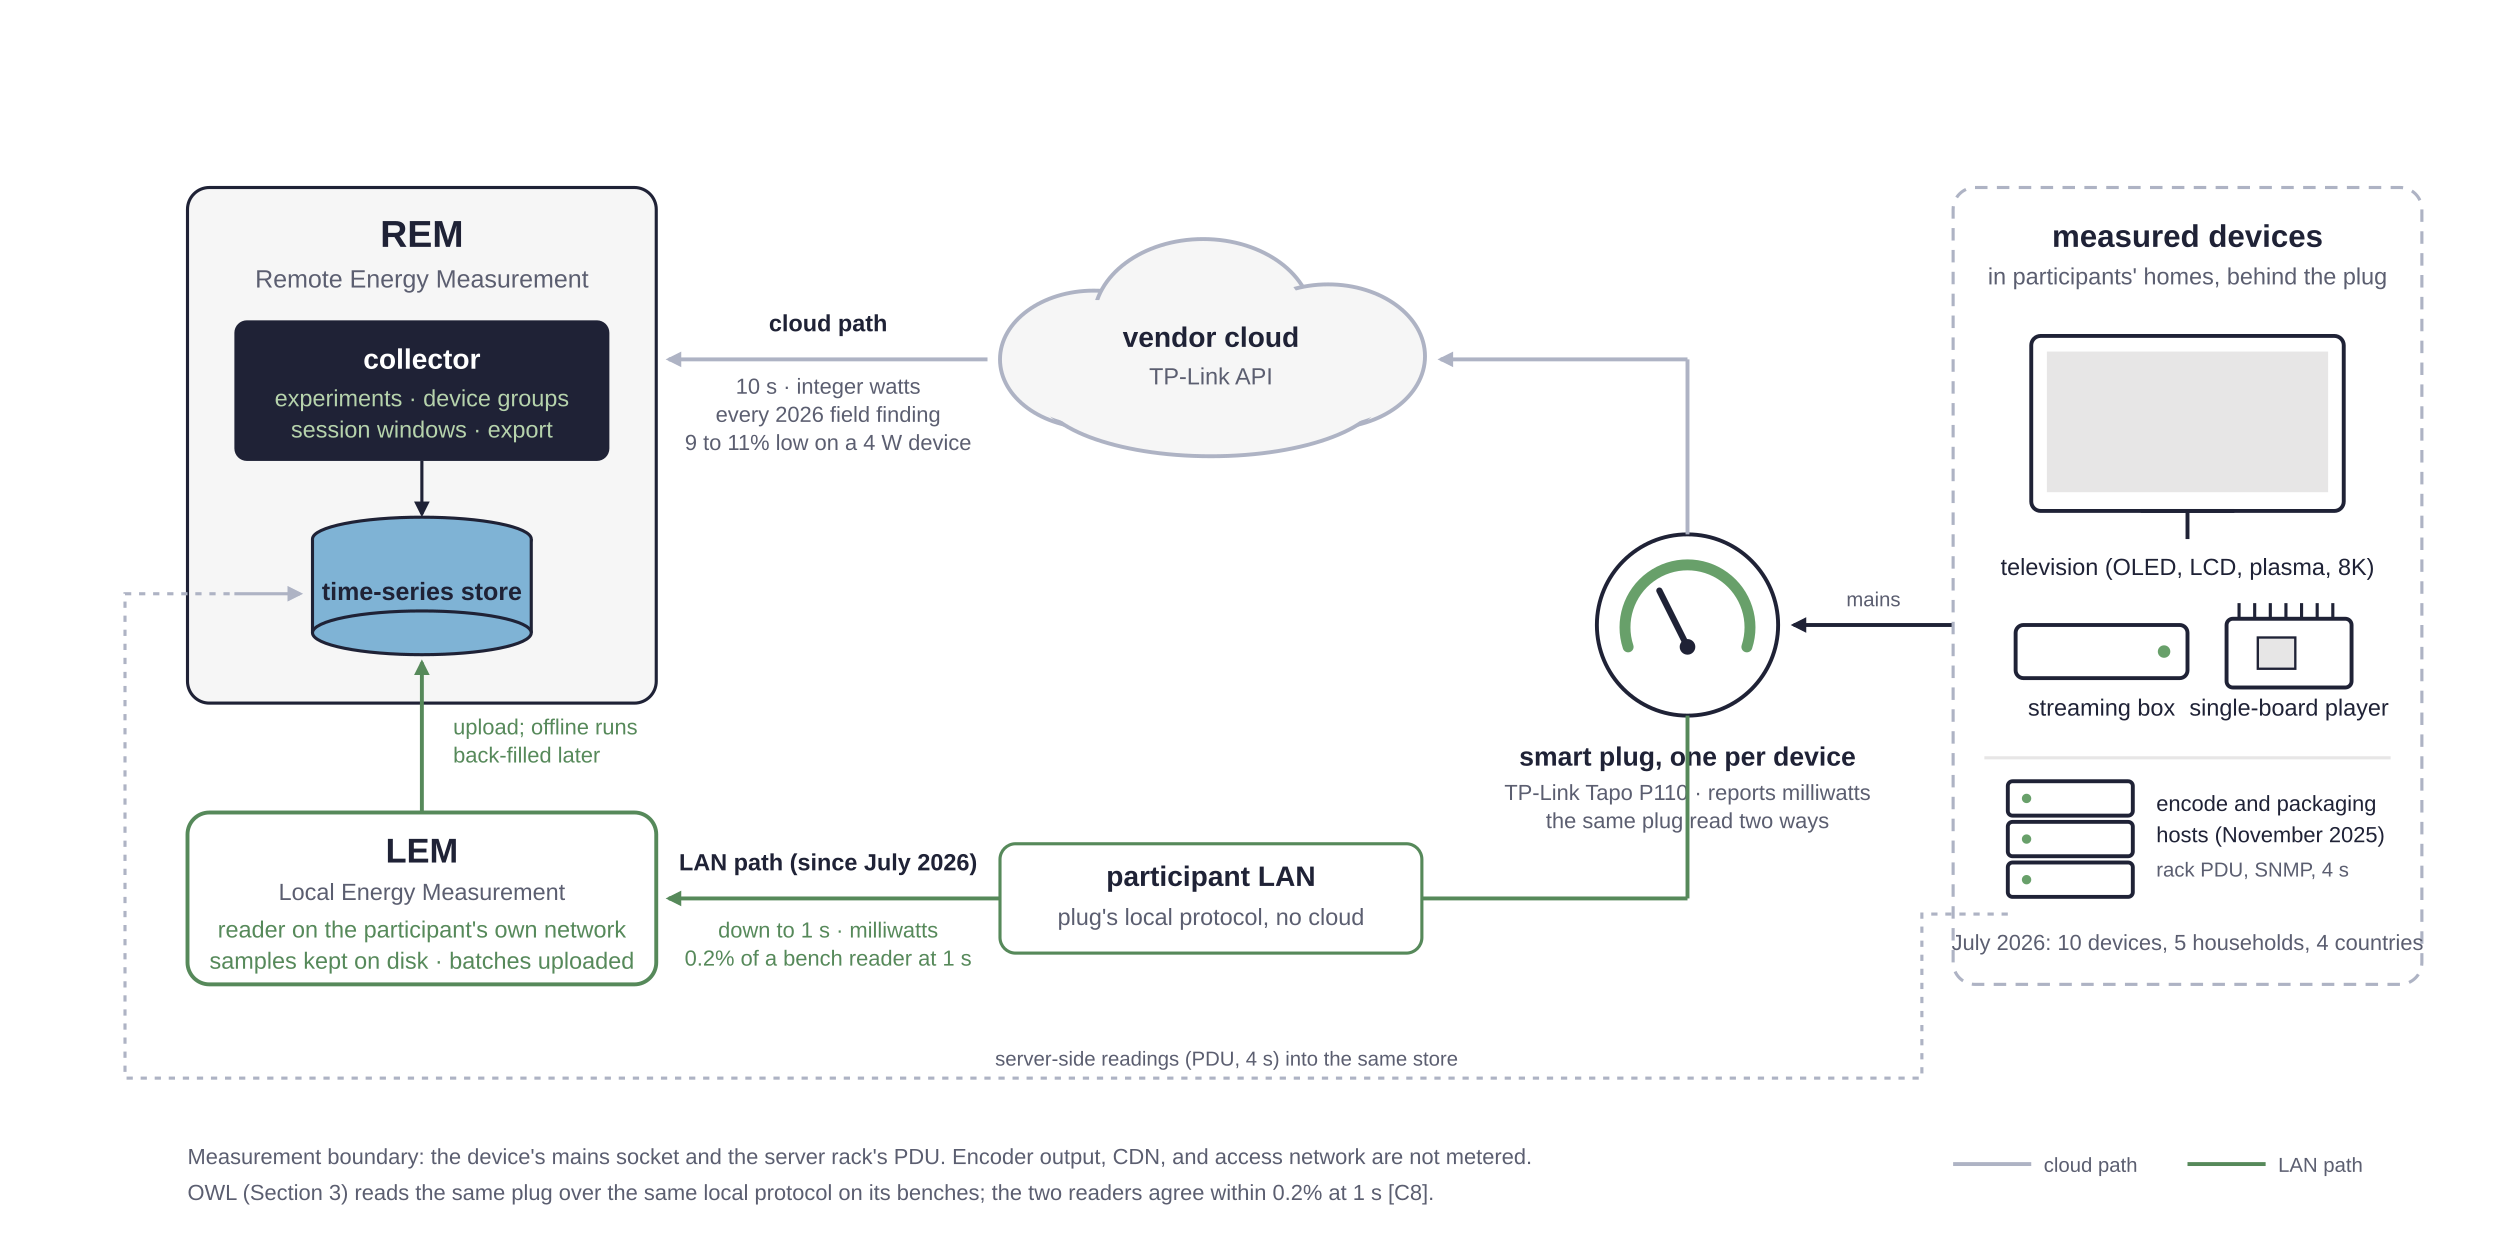
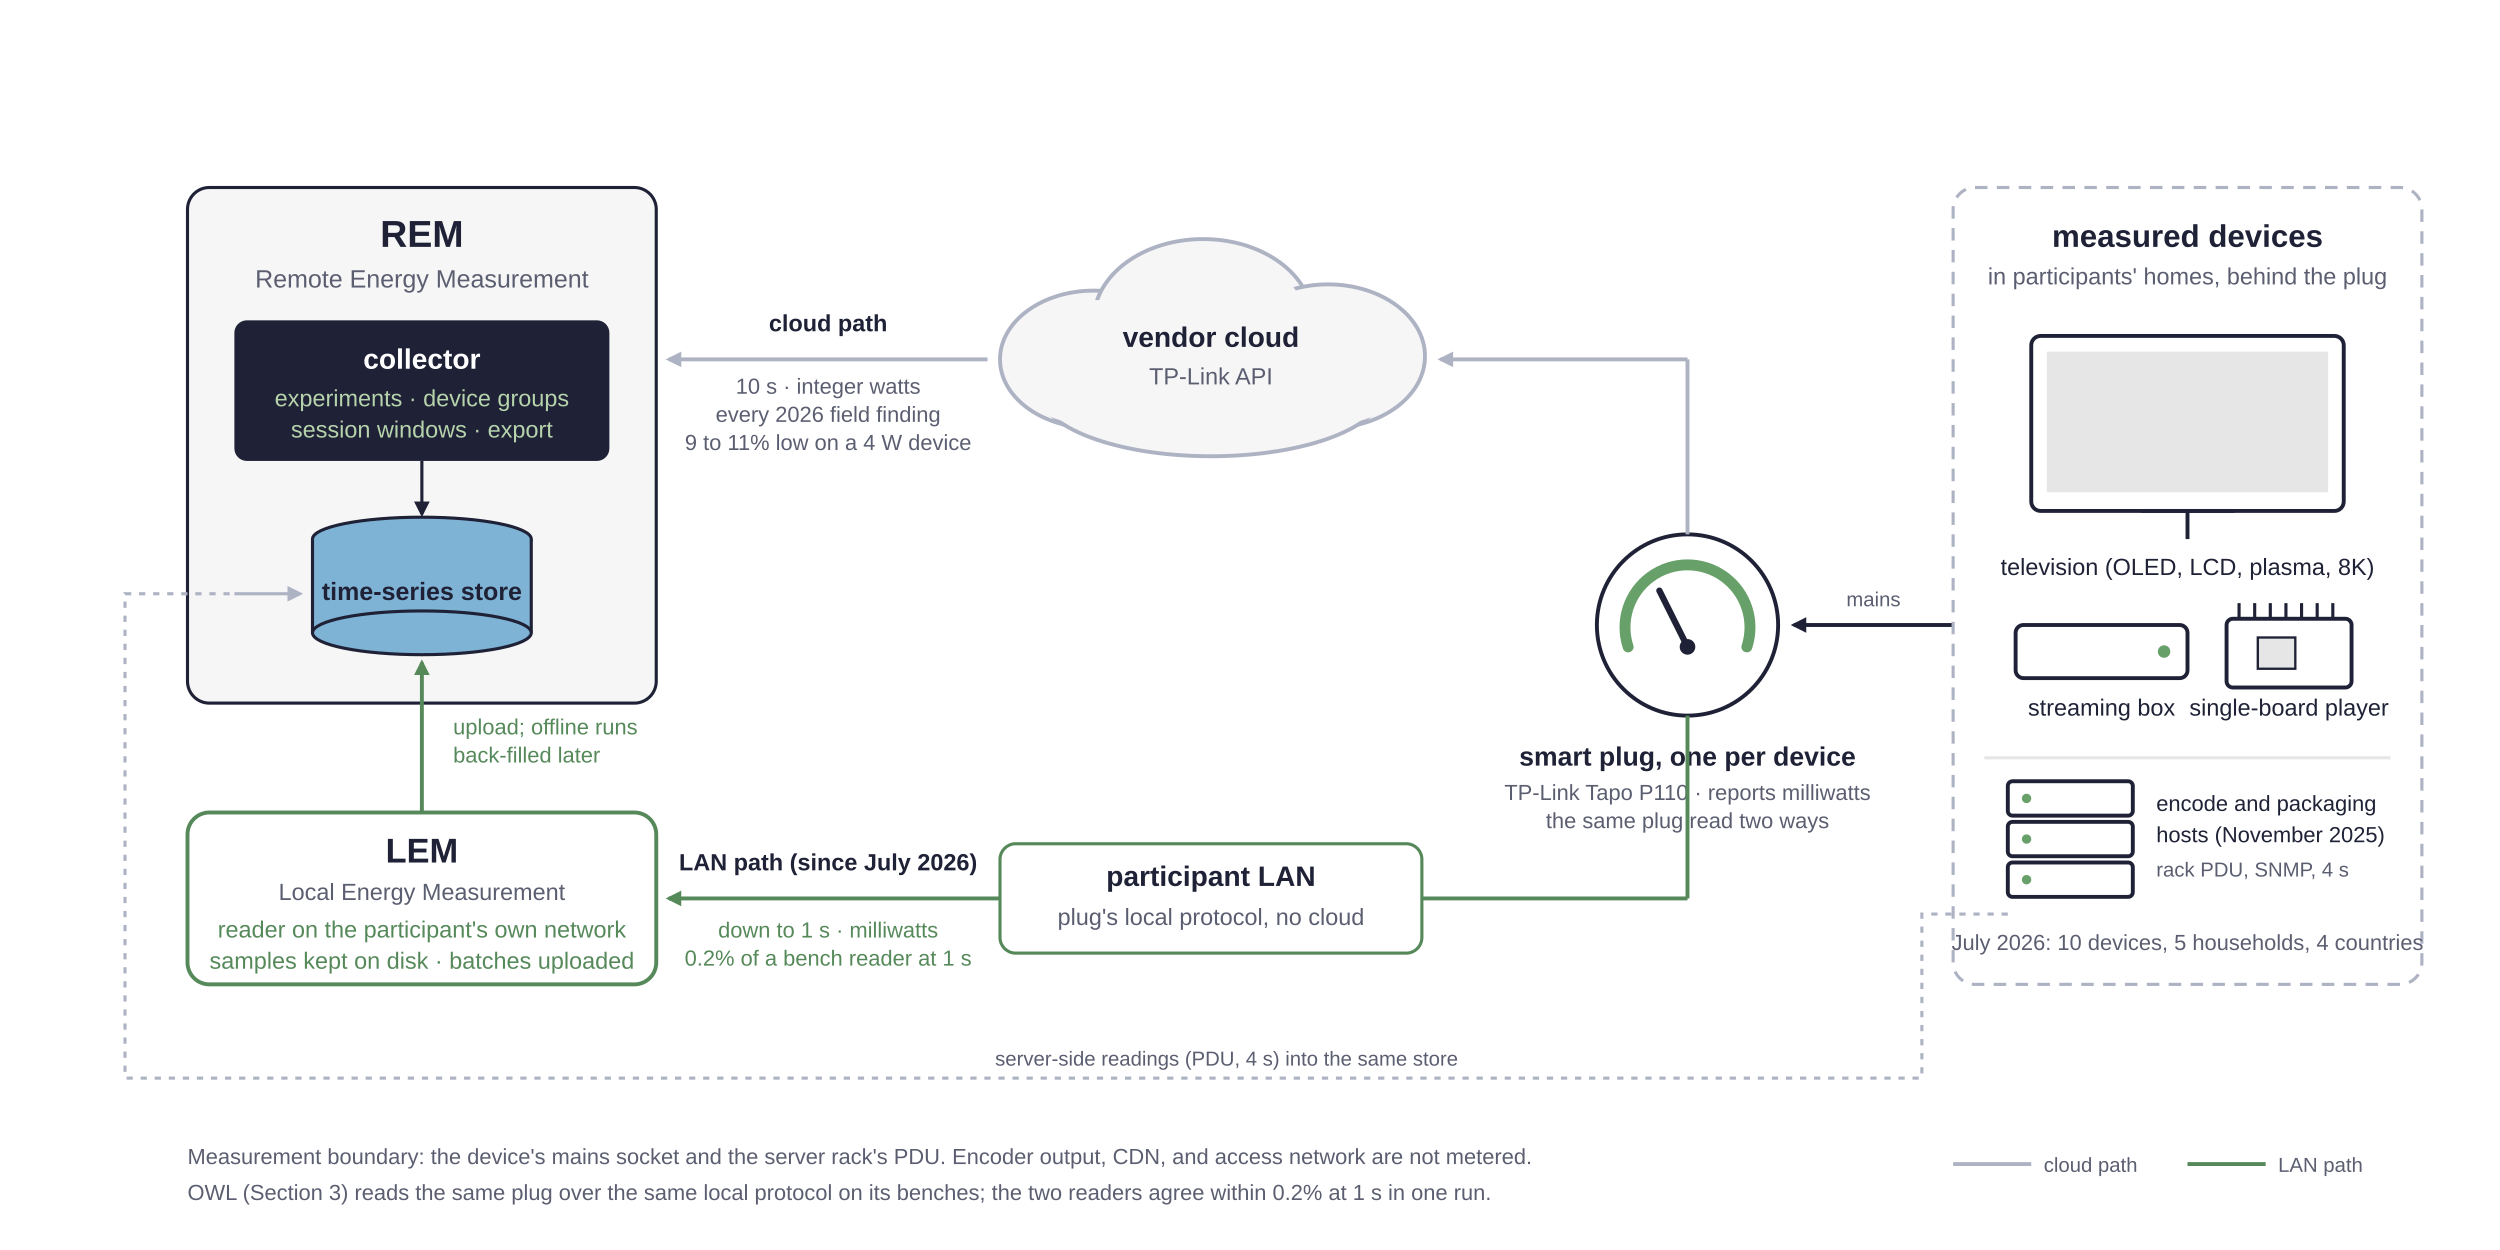
<svg xmlns="http://www.w3.org/2000/svg" viewBox="0 0 1600 800" width="1600" height="800" font-family="Arial, Helvetica, Liberation Sans, sans-serif">
  <defs>
    <marker id="navyArrow" markerWidth="10" markerHeight="10" refX="8" refY="5" orient="auto" markerUnits="userSpaceOnUse">
      <path d="M0,0 L10,5 L0,10 z" fill="#1f2236" />
    </marker>
    <marker id="greenArrow" markerWidth="10" markerHeight="10" refX="8" refY="5" orient="auto" markerUnits="userSpaceOnUse">
      <path d="M0,0 L10,5 L0,10 z" fill="#56895a" />
    </marker>
    <marker id="greyArrow" markerWidth="10" markerHeight="10" refX="8" refY="5" orient="auto" markerUnits="userSpaceOnUse">
      <path d="M0,0 L10,5 L0,10 z" fill="#aeb3c4" />
    </marker>
  </defs>
  <rect width="1600" height="800" fill="#ffffff" />
  <rect x="120" y="120" width="300" height="330" rx="14" fill="#f6f6f6" stroke="#1f2236" stroke-width="2" />
  <text x="270" y="158" text-anchor="middle" font-size="24" font-weight="bold" fill="#1f2236">REM</text>
  <text x="270" y="184" text-anchor="middle" font-size="16" fill="#5b5e70">Remote Energy Measurement</text>
  <rect x="150" y="205" width="240" height="90" rx="8" fill="#1f2236" />
  <text x="270" y="236" text-anchor="middle" font-size="18" font-weight="bold" fill="#ffffff">collector</text>
  <text x="270" y="260" text-anchor="middle" font-size="15" fill="#b6d3ac">experiments · device groups</text>
  <text x="270" y="280" text-anchor="middle" font-size="15" fill="#b6d3ac">session windows · export</text>
  <g>
    <ellipse cx="270" cy="345" rx="70" ry="14" fill="#7fb3d5" stroke="#1f2236" stroke-width="2" />
    <rect x="200" y="345" width="140" height="60" fill="#7fb3d5" stroke="none" />
    <line x1="200" y1="345" x2="200" y2="405" stroke="#1f2236" stroke-width="2" />
    <line x1="340" y1="345" x2="340" y2="405" stroke="#1f2236" stroke-width="2" />
    <ellipse cx="270" cy="405" rx="70" ry="14" fill="#7fb3d5" stroke="#1f2236" stroke-width="2" />
    <text x="270" y="384" text-anchor="middle" font-size="16" font-weight="bold" fill="#1f2236">time-series store</text>
  </g>
  <line x1="270" y1="295" x2="270" y2="329" stroke="#1f2236" stroke-width="2" marker-end="url(#navyArrow)" />
  <rect x="120" y="520" width="300" height="110" rx="14" fill="#ffffff" stroke="#56895a" stroke-width="2.5" />
  <text x="270" y="552" text-anchor="middle" font-size="22" font-weight="bold" fill="#1f2236">LEM</text>
  <text x="270" y="576" text-anchor="middle" font-size="15" fill="#5b5e70">Local Energy Measurement</text>
  <text x="270" y="600" text-anchor="middle" font-size="15" fill="#56895a">reader on the participant's own network</text>
  <text x="270" y="620" text-anchor="middle" font-size="15" fill="#56895a">samples kept on disk · batches uploaded</text>
  <line x1="270" y1="520" x2="270" y2="424" stroke="#56895a" stroke-width="2.5" marker-end="url(#greenArrow)" />
  <text x="290" y="470" font-size="14" fill="#56895a">upload; offline runs</text>
  <text x="290" y="488" font-size="14" fill="#56895a">back-filled later</text>
  <g fill="#f6f6f6" stroke="#aeb3c4" stroke-width="2.5">
    <ellipse cx="700" cy="230" rx="60" ry="44" />
    <ellipse cx="770" cy="205" rx="70" ry="52" />
    <ellipse cx="850" cy="228" rx="62" ry="46" />
    <ellipse cx="775" cy="250" rx="110" ry="42" />
  </g>
  <g fill="#f6f6f6" stroke="none">
    <ellipse cx="700" cy="232" rx="56" ry="40" />
    <ellipse cx="770" cy="207" rx="66" ry="48" />
    <ellipse cx="850" cy="230" rx="58" ry="42" />
    <ellipse cx="775" cy="250" rx="106" ry="38" />
  </g>
  <text x="775" y="222" text-anchor="middle" font-size="18" font-weight="bold" fill="#1f2236">vendor cloud</text>
  <text x="775" y="246" text-anchor="middle" font-size="15" fill="#5b5e70">TP-Link API</text>
  <line x1="1080" y1="230" x2="922" y2="230" stroke="#aeb3c4" stroke-width="2.5" marker-end="url(#greyArrow)" />
  <line x1="632" y1="230" x2="428" y2="230" stroke="#aeb3c4" stroke-width="2.5" marker-end="url(#greyArrow)" />
  <text x="530" y="212" text-anchor="middle" font-size="15" font-weight="bold" fill="#1f2236">cloud path</text>
  <text x="530" y="252" text-anchor="middle" font-size="14" fill="#5b5e70">10 s · integer watts</text>
  <text x="530" y="270" text-anchor="middle" font-size="14" fill="#5b5e70">every 2026 field finding</text>
  <text x="530" y="288" text-anchor="middle" font-size="14" fill="#5b5e70">9 to 11% low on a 4 W device</text>
  <line x1="1080" y1="575" x2="428" y2="575" stroke="#56895a" stroke-width="2.5" marker-end="url(#greenArrow)" />
  <rect x="640" y="540" width="270" height="70" rx="10" fill="#ffffff" stroke="#56895a" stroke-width="2" />
  <text x="775" y="567" text-anchor="middle" font-size="18" font-weight="bold" fill="#1f2236">participant LAN</text>
  <text x="775" y="592" text-anchor="middle" font-size="15" fill="#5b5e70">plug's local protocol, no cloud</text>
  <text x="530" y="557" text-anchor="middle" font-size="15" font-weight="bold" fill="#1f2236">LAN path (since July 2026)</text>
  <text x="530" y="600" text-anchor="middle" font-size="14" fill="#56895a">down to 1 s · milliwatts</text>
  <text x="530" y="618" text-anchor="middle" font-size="14" fill="#56895a">0.2% of a bench reader at 1 s</text>
  <g transform="translate(1080,400)">
    <circle cx="0" cy="0" r="58" fill="#ffffff" stroke="#1f2236" stroke-width="2.5" />
    <path d="M-38,14 A40,40 0 1,1 38,14" fill="none" stroke="#68a06a" stroke-width="7" stroke-linecap="round" />
    <line x1="0" y1="14" x2="-18" y2="-22" stroke="#1f2236" stroke-width="4" stroke-linecap="round" />
    <circle cx="0" cy="14" r="5" fill="#1f2236" />
  </g>
  <text x="1080" y="490" text-anchor="middle" font-size="17" font-weight="bold" fill="#1f2236">smart plug, one per device</text>
  <text x="1080" y="512" text-anchor="middle" font-size="14" fill="#5b5e70">TP-Link Tapo P110 · reports milliwatts</text>
  <text x="1080" y="530" text-anchor="middle" font-size="14" fill="#5b5e70">the same plug read two ways</text>
  <path d="M1080,342 L1080,230" fill="none" stroke="#aeb3c4" stroke-width="2.5" />
  <path d="M1080,458 L1080,575" fill="none" stroke="#56895a" stroke-width="2.5" />
  <line x1="1250" y1="400" x2="1148" y2="400" stroke="#1f2236" stroke-width="2.5" marker-end="url(#navyArrow)" />
  <text x="1199" y="388" text-anchor="middle" font-size="13" fill="#5b5e70">mains</text>
  <rect x="1250" y="120" width="300" height="510" rx="14" fill="#ffffff" stroke="#aeb3c4" stroke-width="2" stroke-dasharray="8 6" />
  <text x="1400" y="158" text-anchor="middle" font-size="20" font-weight="bold" fill="#1f2236">measured devices</text>
  <text x="1400" y="182" text-anchor="middle" font-size="15" fill="#5b5e70">in participants' homes, behind the plug</text>
  <rect x="1300" y="215" width="200" height="112" rx="6" fill="#ffffff" stroke="#1f2236" stroke-width="2.5" />
  <rect x="1310" y="225" width="180" height="90" fill="#e7e6e6" />
  <line x1="1370" y1="327" x2="1430" y2="327" stroke="#1f2236" stroke-width="2.5" />
  <line x1="1400" y1="327" x2="1400" y2="345" stroke="#1f2236" stroke-width="2.5" />
  <text x="1400" y="368" text-anchor="middle" font-size="15" fill="#1f2236">television (OLED, LCD, plasma, 8K)</text>
  <rect x="1290" y="400" width="110" height="34" rx="5" fill="#ffffff" stroke="#1f2236" stroke-width="2.5" />
  <circle cx="1385" cy="417" r="4" fill="#68a06a" />
  <text x="1345" y="458" text-anchor="middle" font-size="15" fill="#1f2236">streaming box</text>
  <rect x="1425" y="396" width="80" height="44" rx="4" fill="#ffffff" stroke="#1f2236" stroke-width="2.5" />
  <g stroke="#1f2236" stroke-width="2">
    <line x1="1433" y1="396" x2="1433" y2="386" />
    <line x1="1443" y1="396" x2="1443" y2="386" />
    <line x1="1453" y1="396" x2="1453" y2="386" />
    <line x1="1463" y1="396" x2="1463" y2="386" />
    <line x1="1473" y1="396" x2="1473" y2="386" />
    <line x1="1483" y1="396" x2="1483" y2="386" />
    <line x1="1493" y1="396" x2="1493" y2="386" />
  </g>
  <rect x="1445" y="408" width="24" height="20" fill="#e7e6e6" stroke="#1f2236" stroke-width="1.5" />
  <text x="1465" y="458" text-anchor="middle" font-size="15" fill="#1f2236">single-board player</text>
  <line x1="1270" y1="485" x2="1530" y2="485" stroke="#e7e6e6" stroke-width="2" />
  <g fill="#ffffff" stroke="#1f2236" stroke-width="2.5">
    <rect x="1285" y="500" width="80" height="22" rx="3" />
    <rect x="1285" y="526" width="80" height="22" rx="3" />
    <rect x="1285" y="552" width="80" height="22" rx="3" />
  </g>
  <g fill="#68a06a">
    <circle cx="1297" cy="511" r="3" />
    <circle cx="1297" cy="537" r="3" />
    <circle cx="1297" cy="563" r="3" />
  </g>
  <text x="1380" y="519" font-size="14" fill="#1f2236">encode and packaging</text>
  <text x="1380" y="539" font-size="14" fill="#1f2236">hosts (November 2025)</text>
  <text x="1380" y="561" font-size="13" fill="#5b5e70">rack PDU, SNMP, 4 s</text>
  <text x="1400" y="608" text-anchor="middle" font-size="14" fill="#5b5e70">July 2026: 10 devices, 5 households, 4 countries</text>
  <path d="M1285,585 L1230,585 L1230,690 L80,690 L80,380 L150,380" fill="none" stroke="#aeb3c4" stroke-width="2" stroke-dasharray="4 5" />
  <path d="M150,380 L192,380" fill="none" stroke="#aeb3c4" stroke-width="2" marker-end="url(#greyArrow)" />
  <text x="785" y="682" text-anchor="middle" font-size="13" fill="#5b5e70">server-side readings (PDU, 4 s) into the same store</text>
  <text x="120" y="745" font-size="14" fill="#5b5e70">Measurement boundary: the device's mains socket and the server rack's PDU. Encoder output, CDN, and access network are not metered.</text>
-   <text x="120" y="768" font-size="14" fill="#5b5e70">OWL (Section 3) reads the same plug over the same local protocol on its benches; the two readers agree within 0.2% at 1 s [C8].</text>
+   <text x="120" y="768" font-size="14" fill="#5b5e70">OWL (Section 3) reads the same plug over the same local protocol on its benches; the two readers agree within 0.2% at 1 s in one run.</text>
  <line x1="1250" y1="745" x2="1300" y2="745" stroke="#aeb3c4" stroke-width="2.5" />
  <text x="1308" y="750" font-size="13" fill="#5b5e70">cloud path</text>
  <line x1="1400" y1="745" x2="1450" y2="745" stroke="#56895a" stroke-width="2.5" />
  <text x="1458" y="750" font-size="13" fill="#5b5e70">LAN path</text>
</svg>
